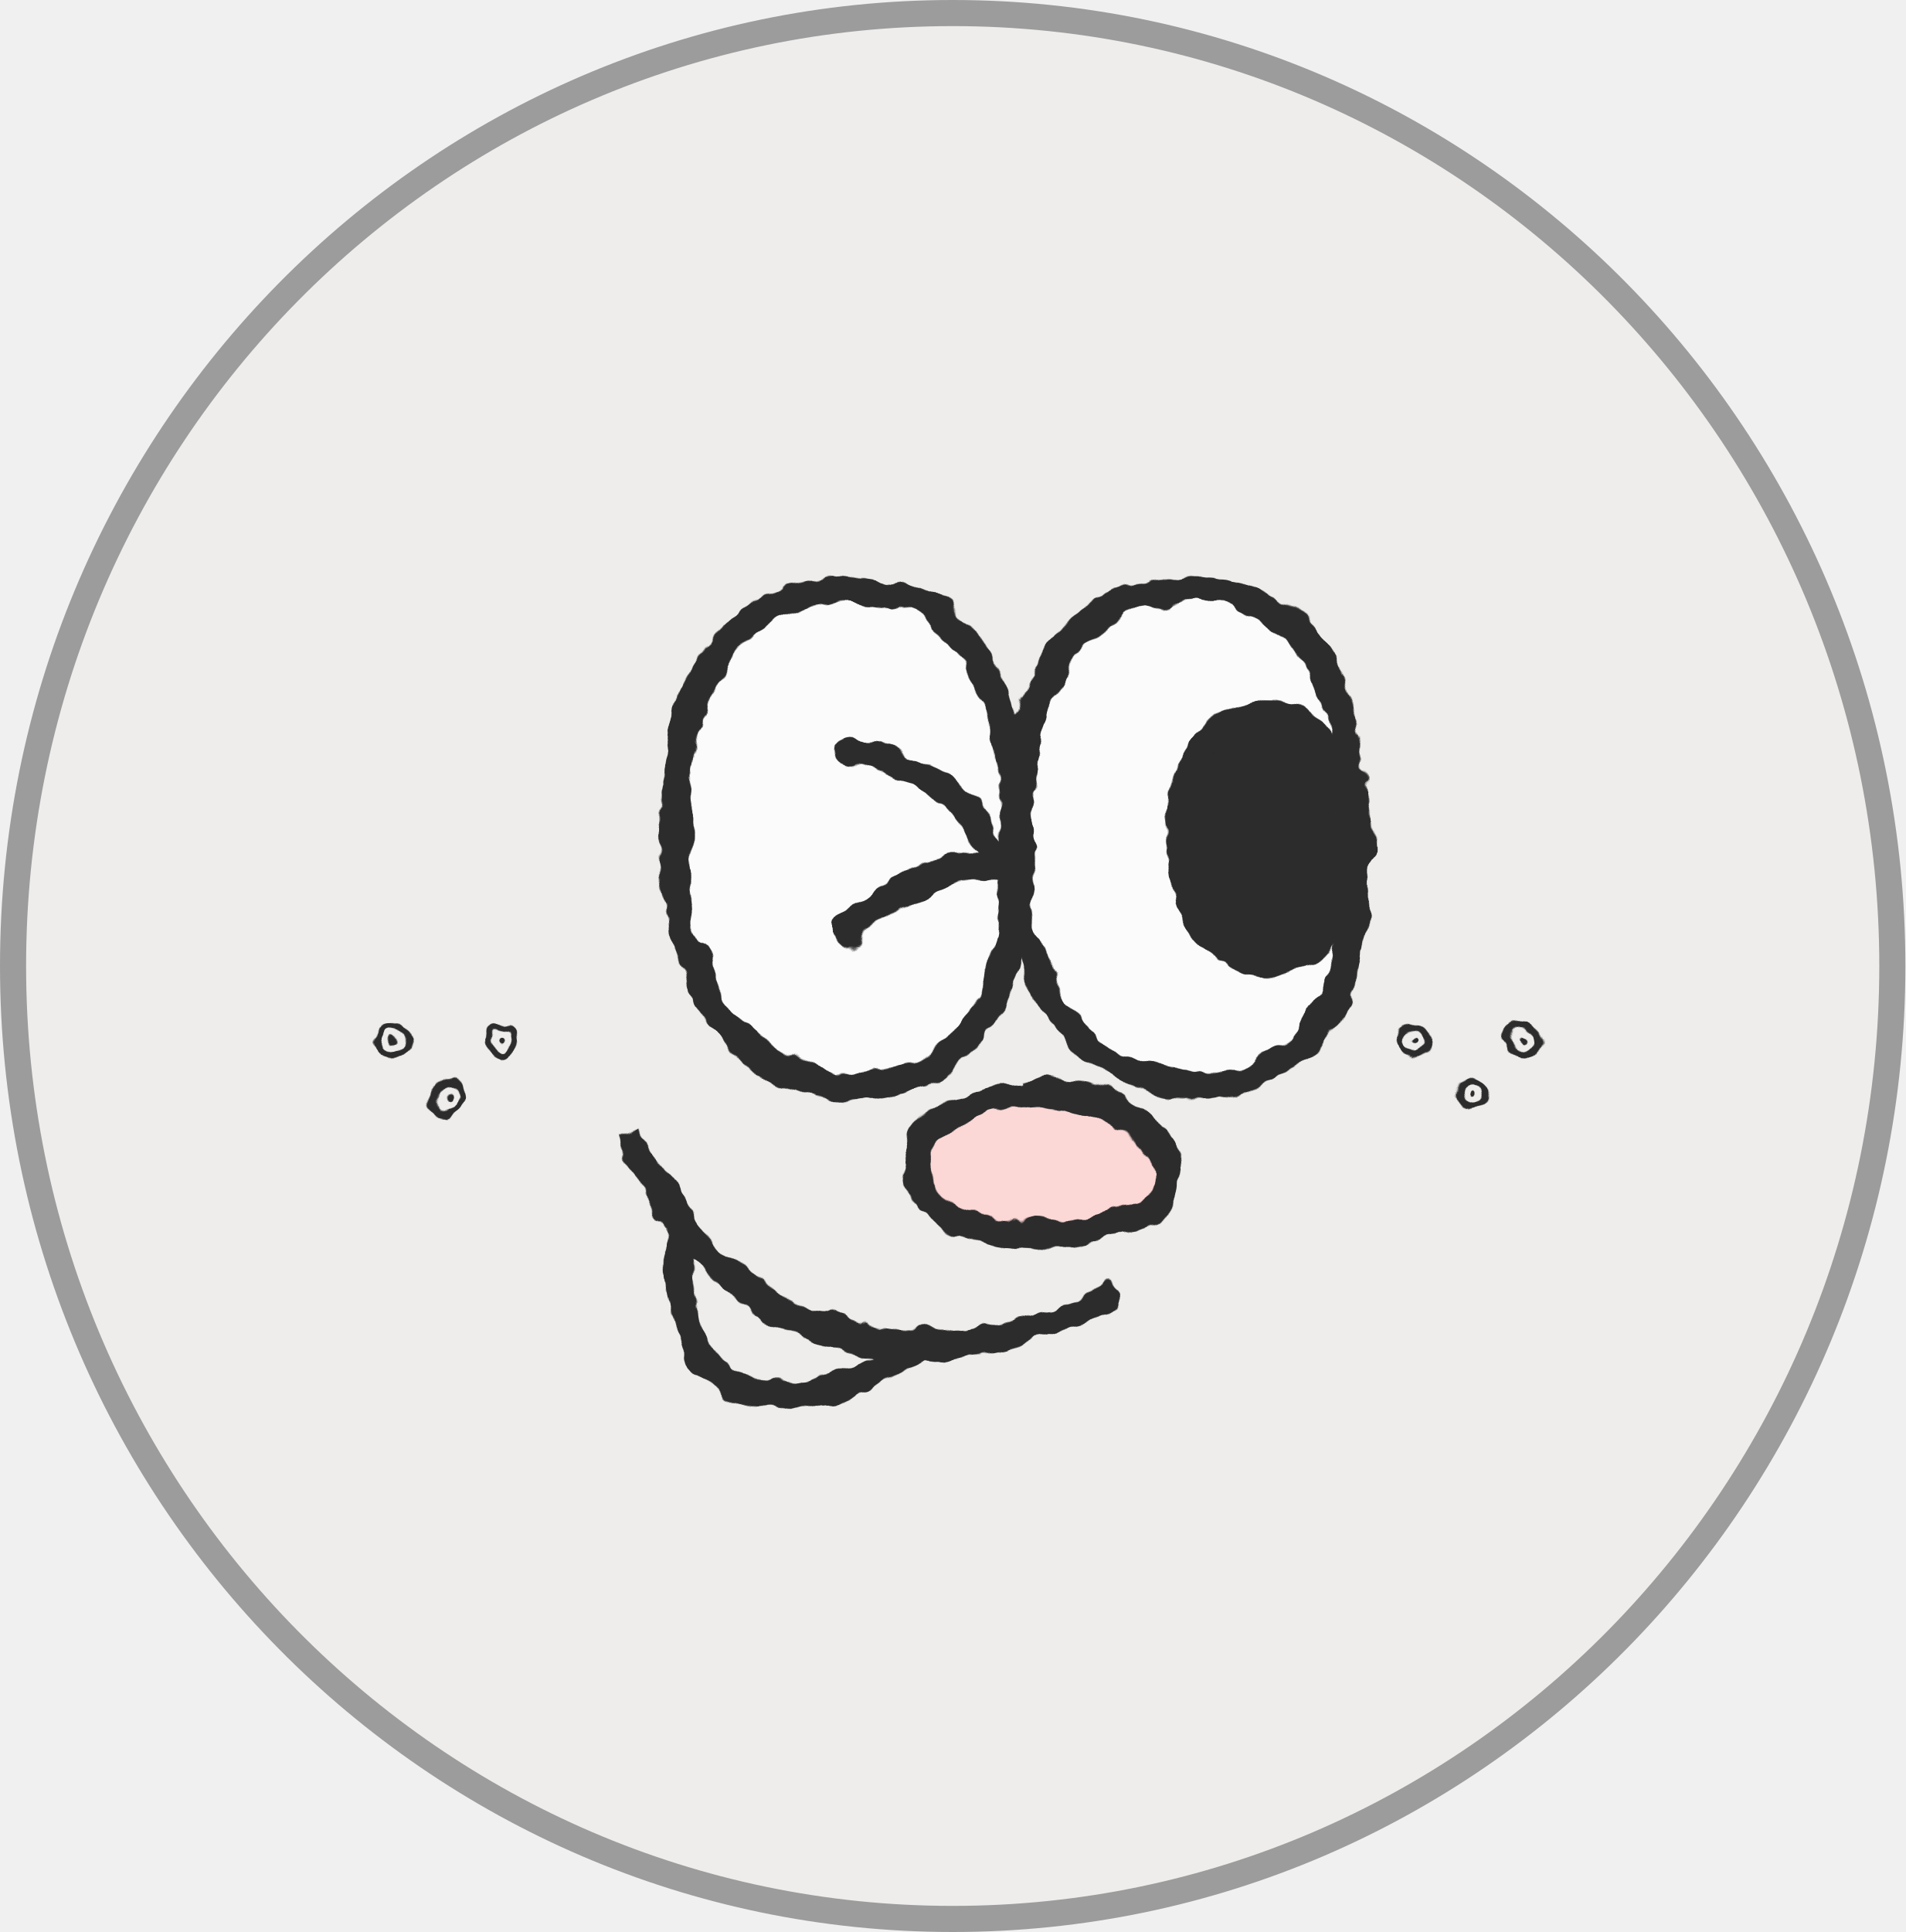
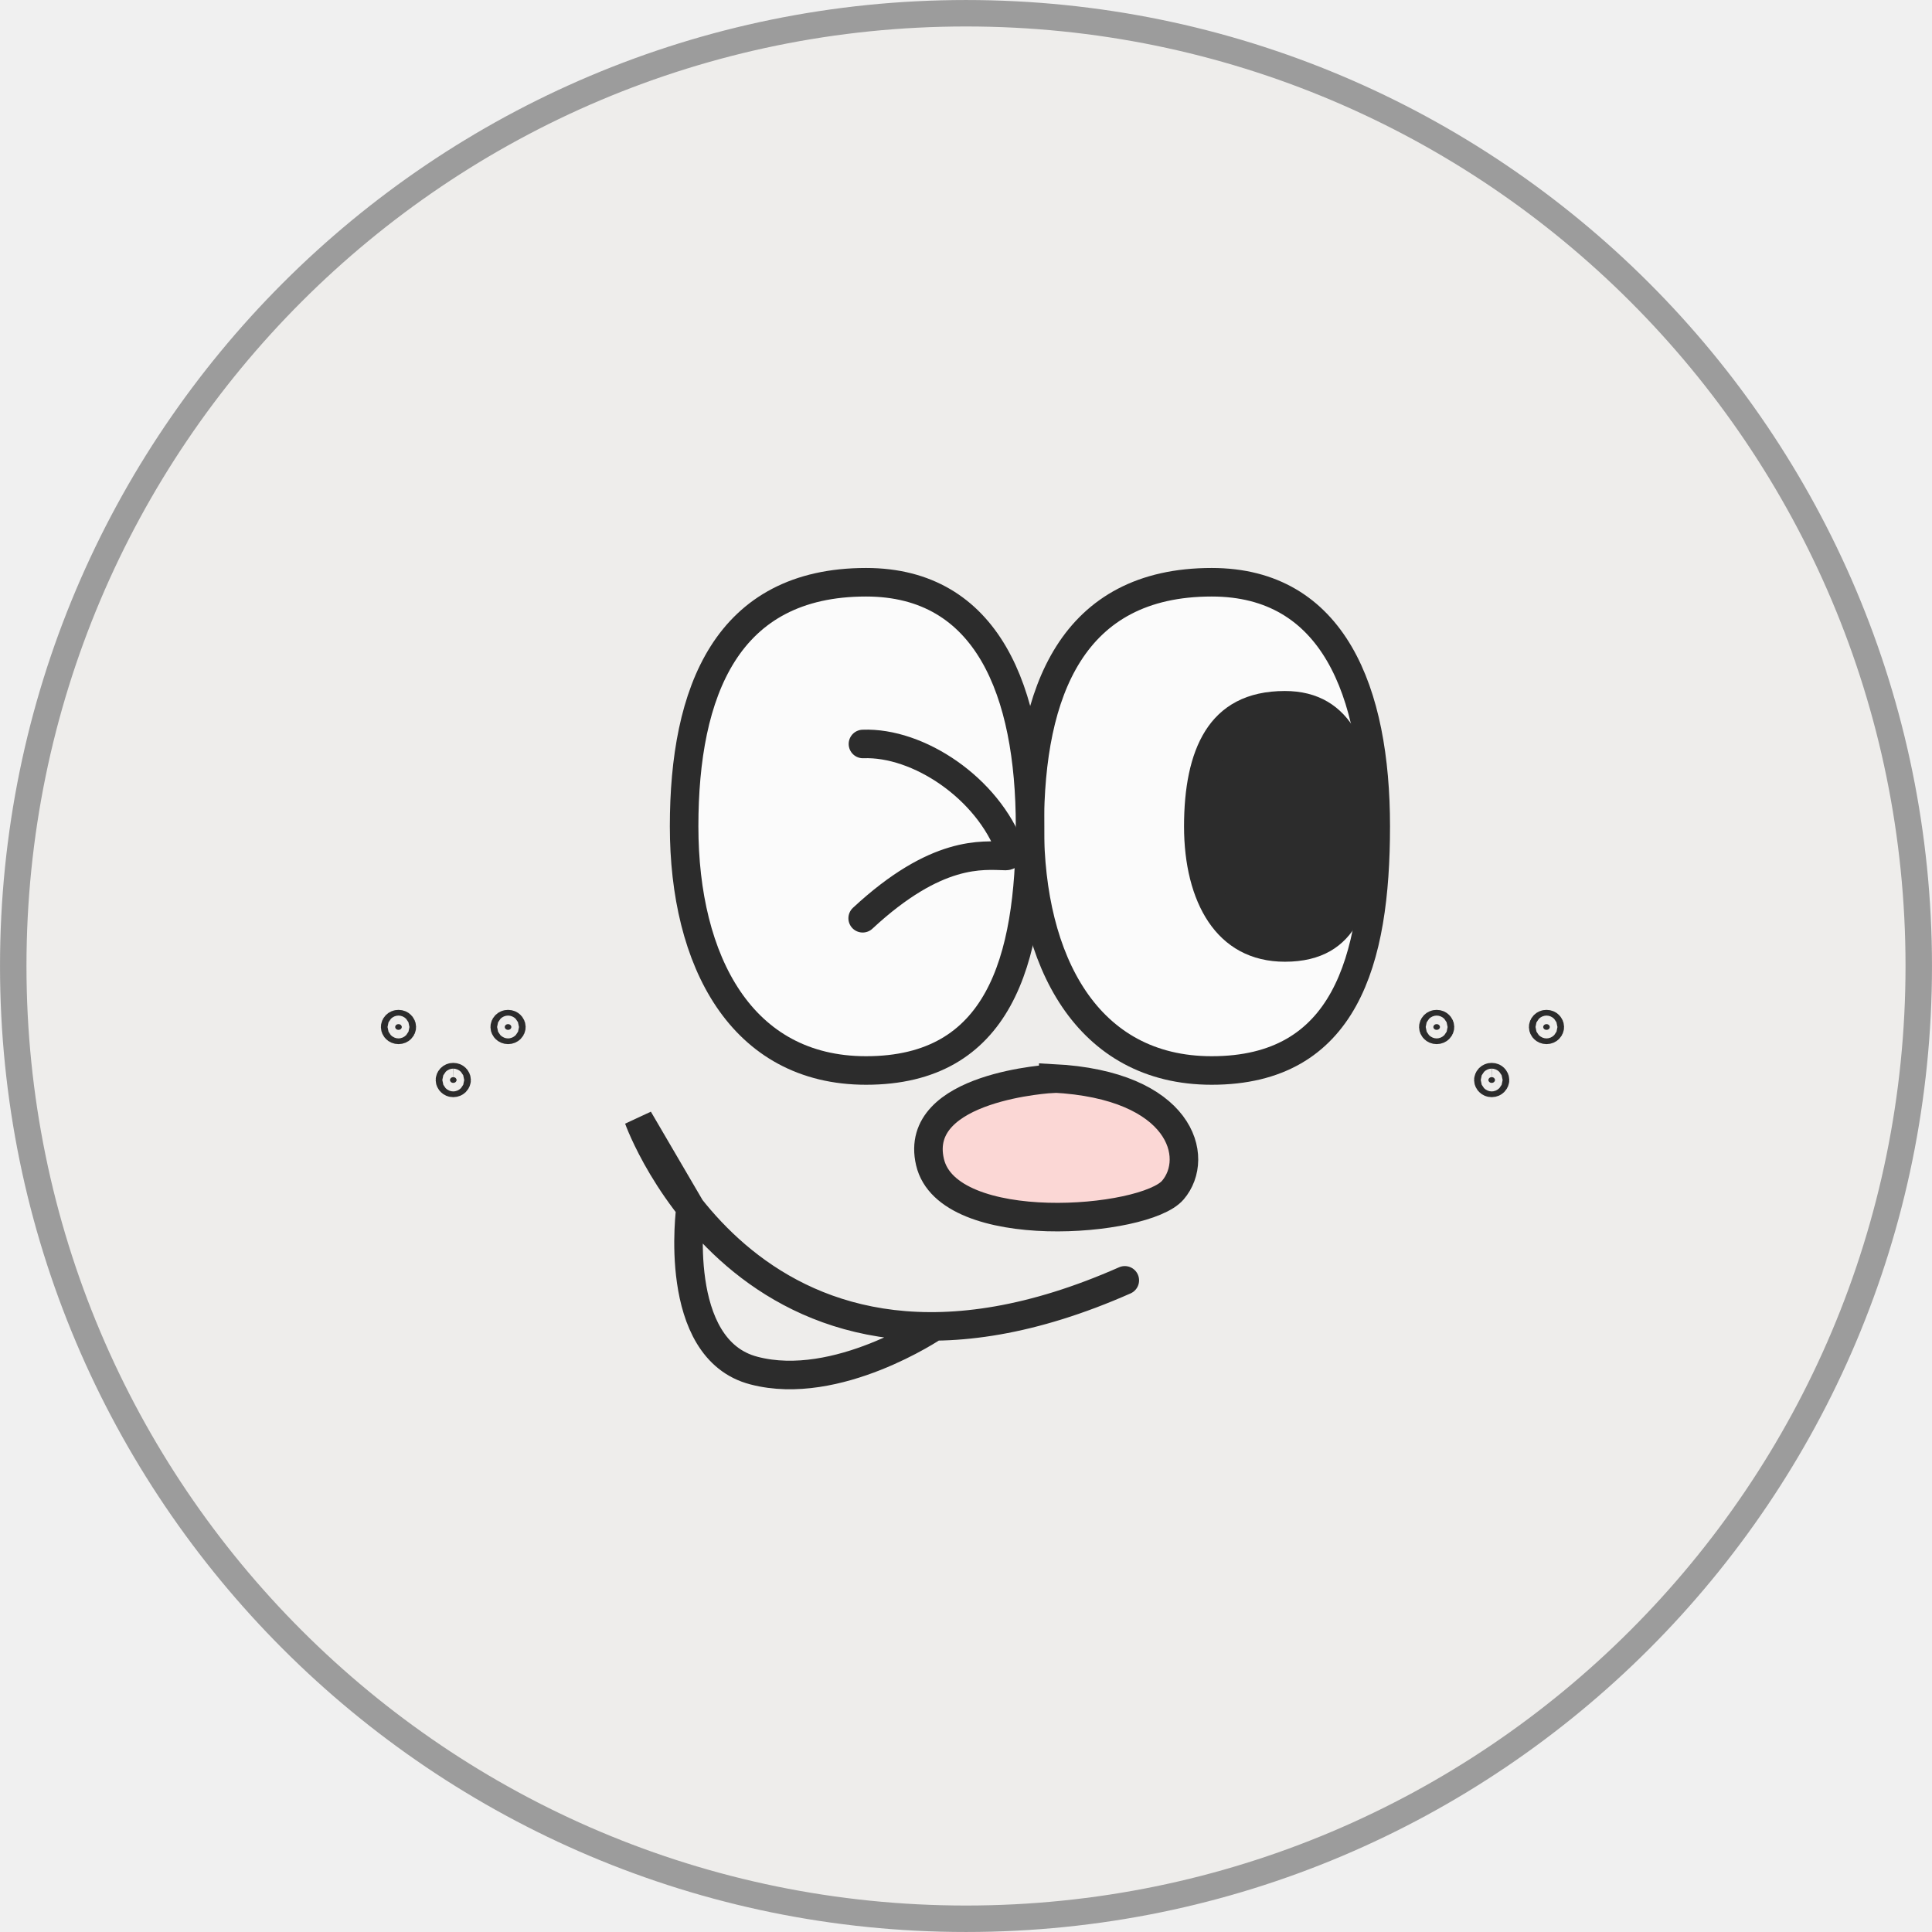
- <svg xmlns="http://www.w3.org/2000/svg" width="73" height="74" viewBox="0 0 73 74" fill="none">
-   <g clip-path="url(#clip0_40000282_7190)">
-     <path d="M36.5 0.5C56.376 0.5 72.5 16.835 72.5 37C72.5 57.165 56.376 73.5 36.5 73.5C16.624 73.5 0.5 57.165 0.5 37C0.5 16.835 16.624 0.5 36.5 0.5Z" fill="#EEEDEB" stroke="#9C9C9C" />
-     <g filter="url(#filter0_g_40000282_7190)">
-       <path d="M51.982 32.085C51.982 37.321 50.81 41.564 45.784 41.564C41.075 41.564 38.91 37.321 38.91 32.085C38.91 26.85 40.515 22.607 45.784 22.607C50.377 22.607 51.982 26.85 51.982 32.085Z" fill="#FBFBFB" stroke="#2C2C2C" stroke-width="1.079" stroke-miterlimit="10" />
-       <path d="M38.92 32.085C38.92 37.321 37.748 41.564 32.722 41.564C28.013 41.564 25.848 37.321 25.848 32.085C25.848 26.85 27.453 22.607 32.722 22.607C37.316 22.607 38.92 26.85 38.92 32.085Z" fill="#FBFBFB" stroke="#2C2C2C" stroke-width="1.079" stroke-miterlimit="10" />
-       <path d="M48.55 27.368C49.615 27.368 50.3 27.841 50.751 28.635C51.224 29.468 51.442 30.674 51.442 32.086C51.442 33.519 51.279 34.72 50.836 35.548C50.62 35.951 50.342 36.256 49.989 36.464C49.635 36.672 49.169 36.803 48.55 36.803C47.437 36.803 46.649 36.314 46.116 35.506C45.567 34.672 45.277 33.474 45.277 32.086C45.277 30.672 45.497 29.477 46.007 28.652C46.489 27.871 47.262 27.368 48.55 27.368Z" fill="#2C2C2C" stroke="#2C2C2C" stroke-width="1.079" />
-       <path d="M39.797 41.881C39.797 41.881 34.465 42.155 35.14 45.121C35.816 48.087 43.26 47.475 44.316 46.208C45.372 44.941 44.633 42.123 39.797 41.87V41.881Z" fill="#FBD7D5" stroke="#2C2C2C" stroke-width="1.079" stroke-miterlimit="10" />
-       <path d="M35.299 51.507C35.299 51.507 31.624 54.061 28.488 53.217C25.352 52.383 26.091 46.894 26.091 46.894L24.127 43.443C24.127 43.443 28.509 56.066 42.5 49.712" stroke="#2C2C2C" stroke-width="1.079" stroke-miterlimit="10" stroke-linecap="round" />
-       <path d="M15.057 39.749C15.126 39.749 15.183 39.806 15.183 39.875C15.183 39.944 15.126 40.001 15.057 40.001C14.987 40.001 14.931 39.944 14.931 39.875C14.931 39.806 14.987 39.749 15.057 39.749Z" fill="#2C2C2C" stroke="#2C2C2C" stroke-width="1.079" />
-       <path d="M19.196 39.749C19.266 39.749 19.322 39.806 19.322 39.875C19.322 39.944 19.266 40.001 19.196 40.001C19.127 40.001 19.07 39.944 19.07 39.875C19.07 39.806 19.127 39.749 19.196 39.749Z" fill="#2C2C2C" stroke="#2C2C2C" stroke-width="1.079" />
-       <path d="M17.127 41.807C17.196 41.807 17.253 41.864 17.253 41.933C17.253 42.003 17.196 42.059 17.127 42.059C17.057 42.059 17.001 42.003 17.001 41.933C17.001 41.864 17.057 41.807 17.127 41.807Z" fill="#2C2C2C" stroke="#2C2C2C" stroke-width="1.079" />
-       <path d="M54.283 39.749C54.353 39.749 54.409 39.806 54.409 39.875C54.409 39.944 54.353 40.001 54.283 40.001C54.214 40.001 54.157 39.944 54.157 39.875C54.157 39.806 54.214 39.749 54.283 39.749Z" fill="#2C2C2C" stroke="#2C2C2C" stroke-width="1.079" />
-       <path d="M58.433 39.749C58.503 39.749 58.559 39.806 58.559 39.875C58.559 39.944 58.503 40.001 58.433 40.001C58.364 40.001 58.307 39.944 58.307 39.875C58.307 39.806 58.364 39.749 58.433 39.749Z" fill="#2C2C2C" stroke="#2C2C2C" stroke-width="1.079" />
-       <path d="M56.363 41.807C56.433 41.807 56.489 41.864 56.489 41.933C56.489 42.003 56.433 42.059 56.363 42.059C56.294 42.059 56.237 42.003 56.237 41.933C56.237 41.864 56.294 41.807 56.363 41.807Z" fill="#2C2C2C" stroke="#2C2C2C" stroke-width="1.079" />
-       <path d="M32.606 28.887C34.697 28.803 37.326 30.597 38.181 33.004C38.223 33.12 38.128 33.236 38.001 33.236C37.125 33.215 35.393 32.983 32.595 35.653" stroke="#2C2C2C" stroke-width="1.079" stroke-miterlimit="10" stroke-linecap="round" />
-     </g>
-   </g>
-   <defs>
-     <filter id="filter0_g_40000282_7190" x="13.992" y="21.668" width="45.507" height="32.66" filterUnits="userSpaceOnUse" color-interpolation-filters="sRGB">
-       <feFlood flood-opacity="0" result="BackgroundImageFix" />
-       <feBlend mode="normal" in="SourceGraphic" in2="BackgroundImageFix" result="shape" />
-       <feTurbulence type="fractalNoise" baseFrequency="0.667 0.667" numOctaves="3" seed="7043" />
-       <feDisplacementMap in="shape" scale="0.8" xChannelSelector="R" yChannelSelector="G" result="displacedImage" width="100%" height="100%" />
-       <feMerge result="effect1_texture_40000282_7190">
-         <feMergeNode in="displacedImage" />
-       </feMerge>
-     </filter>
-     <clipPath id="clip0_40000282_7190">
-       <rect width="73" height="74" fill="white" />
-     </clipPath>
-   </defs>
+ <svg xmlns="http://www.w3.org/2000/svg" width="62" height="62" viewBox="0 0 62 62" fill="none">
+   <circle cx="31" cy="31" r="30.575" fill="#EEEDEB" stroke="#9C9C9C" stroke-width="0.849" />
+   <path d="M44.149 26.519C44.149 30.846 43.154 34.353 38.885 34.353C34.885 34.353 33.047 30.846 33.047 26.519C33.047 22.192 34.41 18.685 38.885 18.685C42.786 18.685 44.149 22.192 44.149 26.519Z" fill="#FBFBFB" stroke="#2C2C2C" stroke-width="0.916" stroke-miterlimit="10" />
+   <path d="M33.056 26.519C33.056 30.846 32.06 34.353 27.792 34.353C23.792 34.353 21.954 30.846 21.954 26.519C21.954 22.192 23.317 18.685 27.792 18.685C31.693 18.685 33.056 22.192 33.056 26.519Z" fill="#FBFBFB" stroke="#2C2C2C" stroke-width="0.916" stroke-miterlimit="10" />
+   <path d="M41.234 22.633C42.145 22.633 42.726 23.026 43.106 23.677C43.505 24.362 43.691 25.354 43.691 26.519C43.691 27.702 43.552 28.69 43.178 29.37C42.996 29.701 42.761 29.953 42.46 30.125C42.158 30.297 41.762 30.405 41.234 30.405C40.283 30.405 39.614 29.998 39.164 29.334C38.7 28.648 38.455 27.663 38.455 26.519C38.455 25.353 38.641 24.37 39.071 23.692C39.478 23.05 40.135 22.633 41.234 22.633Z" fill="#2C2C2C" stroke="#2C2C2C" stroke-width="0.916" />
+   <path d="M33.8 34.615C33.8 34.615 29.271 34.842 29.845 37.293C30.419 39.745 36.742 39.239 37.638 38.192C38.535 37.145 37.907 34.816 33.8 34.606V34.615Z" fill="#FBD7D5" stroke="#2C2C2C" stroke-width="0.916" stroke-miterlimit="10" />
+   <path d="M29.98 42.571C29.98 42.571 26.859 44.682 24.196 43.984C21.532 43.295 22.16 38.758 22.16 38.758L20.492 35.906C20.492 35.906 24.214 46.34 36.096 41.088" stroke="#2C2C2C" stroke-width="0.916" stroke-miterlimit="10" stroke-linecap="round" />
+   <path d="M12.788 32.866C12.859 32.866 12.895 32.919 12.895 32.958C12.895 32.996 12.859 33.049 12.788 33.049C12.717 33.049 12.681 32.996 12.681 32.958C12.681 32.919 12.717 32.866 12.788 32.866Z" fill="#2C2C2C" stroke="#2C2C2C" stroke-width="0.916" />
+   <path d="M16.304 32.866C16.375 32.866 16.411 32.919 16.411 32.958C16.411 32.996 16.375 33.049 16.304 33.049C16.234 33.049 16.197 32.996 16.197 32.958C16.197 32.919 16.233 32.866 16.304 32.866Z" fill="#2C2C2C" stroke="#2C2C2C" stroke-width="0.916" />
+   <path d="M14.546 34.567C14.617 34.567 14.653 34.62 14.653 34.659C14.653 34.697 14.617 34.75 14.546 34.751C14.476 34.751 14.439 34.697 14.439 34.659C14.439 34.62 14.476 34.567 14.546 34.567Z" fill="#2C2C2C" stroke="#2C2C2C" stroke-width="0.916" />
+   <path d="M46.104 32.866C46.175 32.866 46.211 32.919 46.211 32.958C46.211 32.996 46.175 33.049 46.104 33.049C46.033 33.049 45.997 32.996 45.997 32.958C45.997 32.919 46.033 32.866 46.104 32.866Z" fill="#2C2C2C" stroke="#2C2C2C" stroke-width="0.916" />
+   <path d="M49.629 32.866C49.7 32.866 49.735 32.919 49.735 32.958C49.735 32.996 49.7 33.049 49.629 33.049C49.558 33.049 49.522 32.996 49.522 32.958C49.522 32.919 49.558 32.866 49.629 32.866Z" fill="#2C2C2C" stroke="#2C2C2C" stroke-width="0.916" />
+   <path d="M47.871 34.567C47.941 34.567 47.977 34.62 47.977 34.659C47.977 34.697 47.941 34.75 47.871 34.751C47.8 34.751 47.763 34.697 47.763 34.659C47.763 34.62 47.8 34.567 47.871 34.567Z" fill="#2C2C2C" stroke="#2C2C2C" stroke-width="0.916" />
+   <path d="M27.693 23.875C29.468 23.806 31.701 25.289 32.428 27.278C32.464 27.374 32.383 27.47 32.275 27.47C31.531 27.452 30.06 27.26 27.684 29.468" stroke="#2C2C2C" stroke-width="0.916" stroke-miterlimit="10" stroke-linecap="round" />
</svg>
